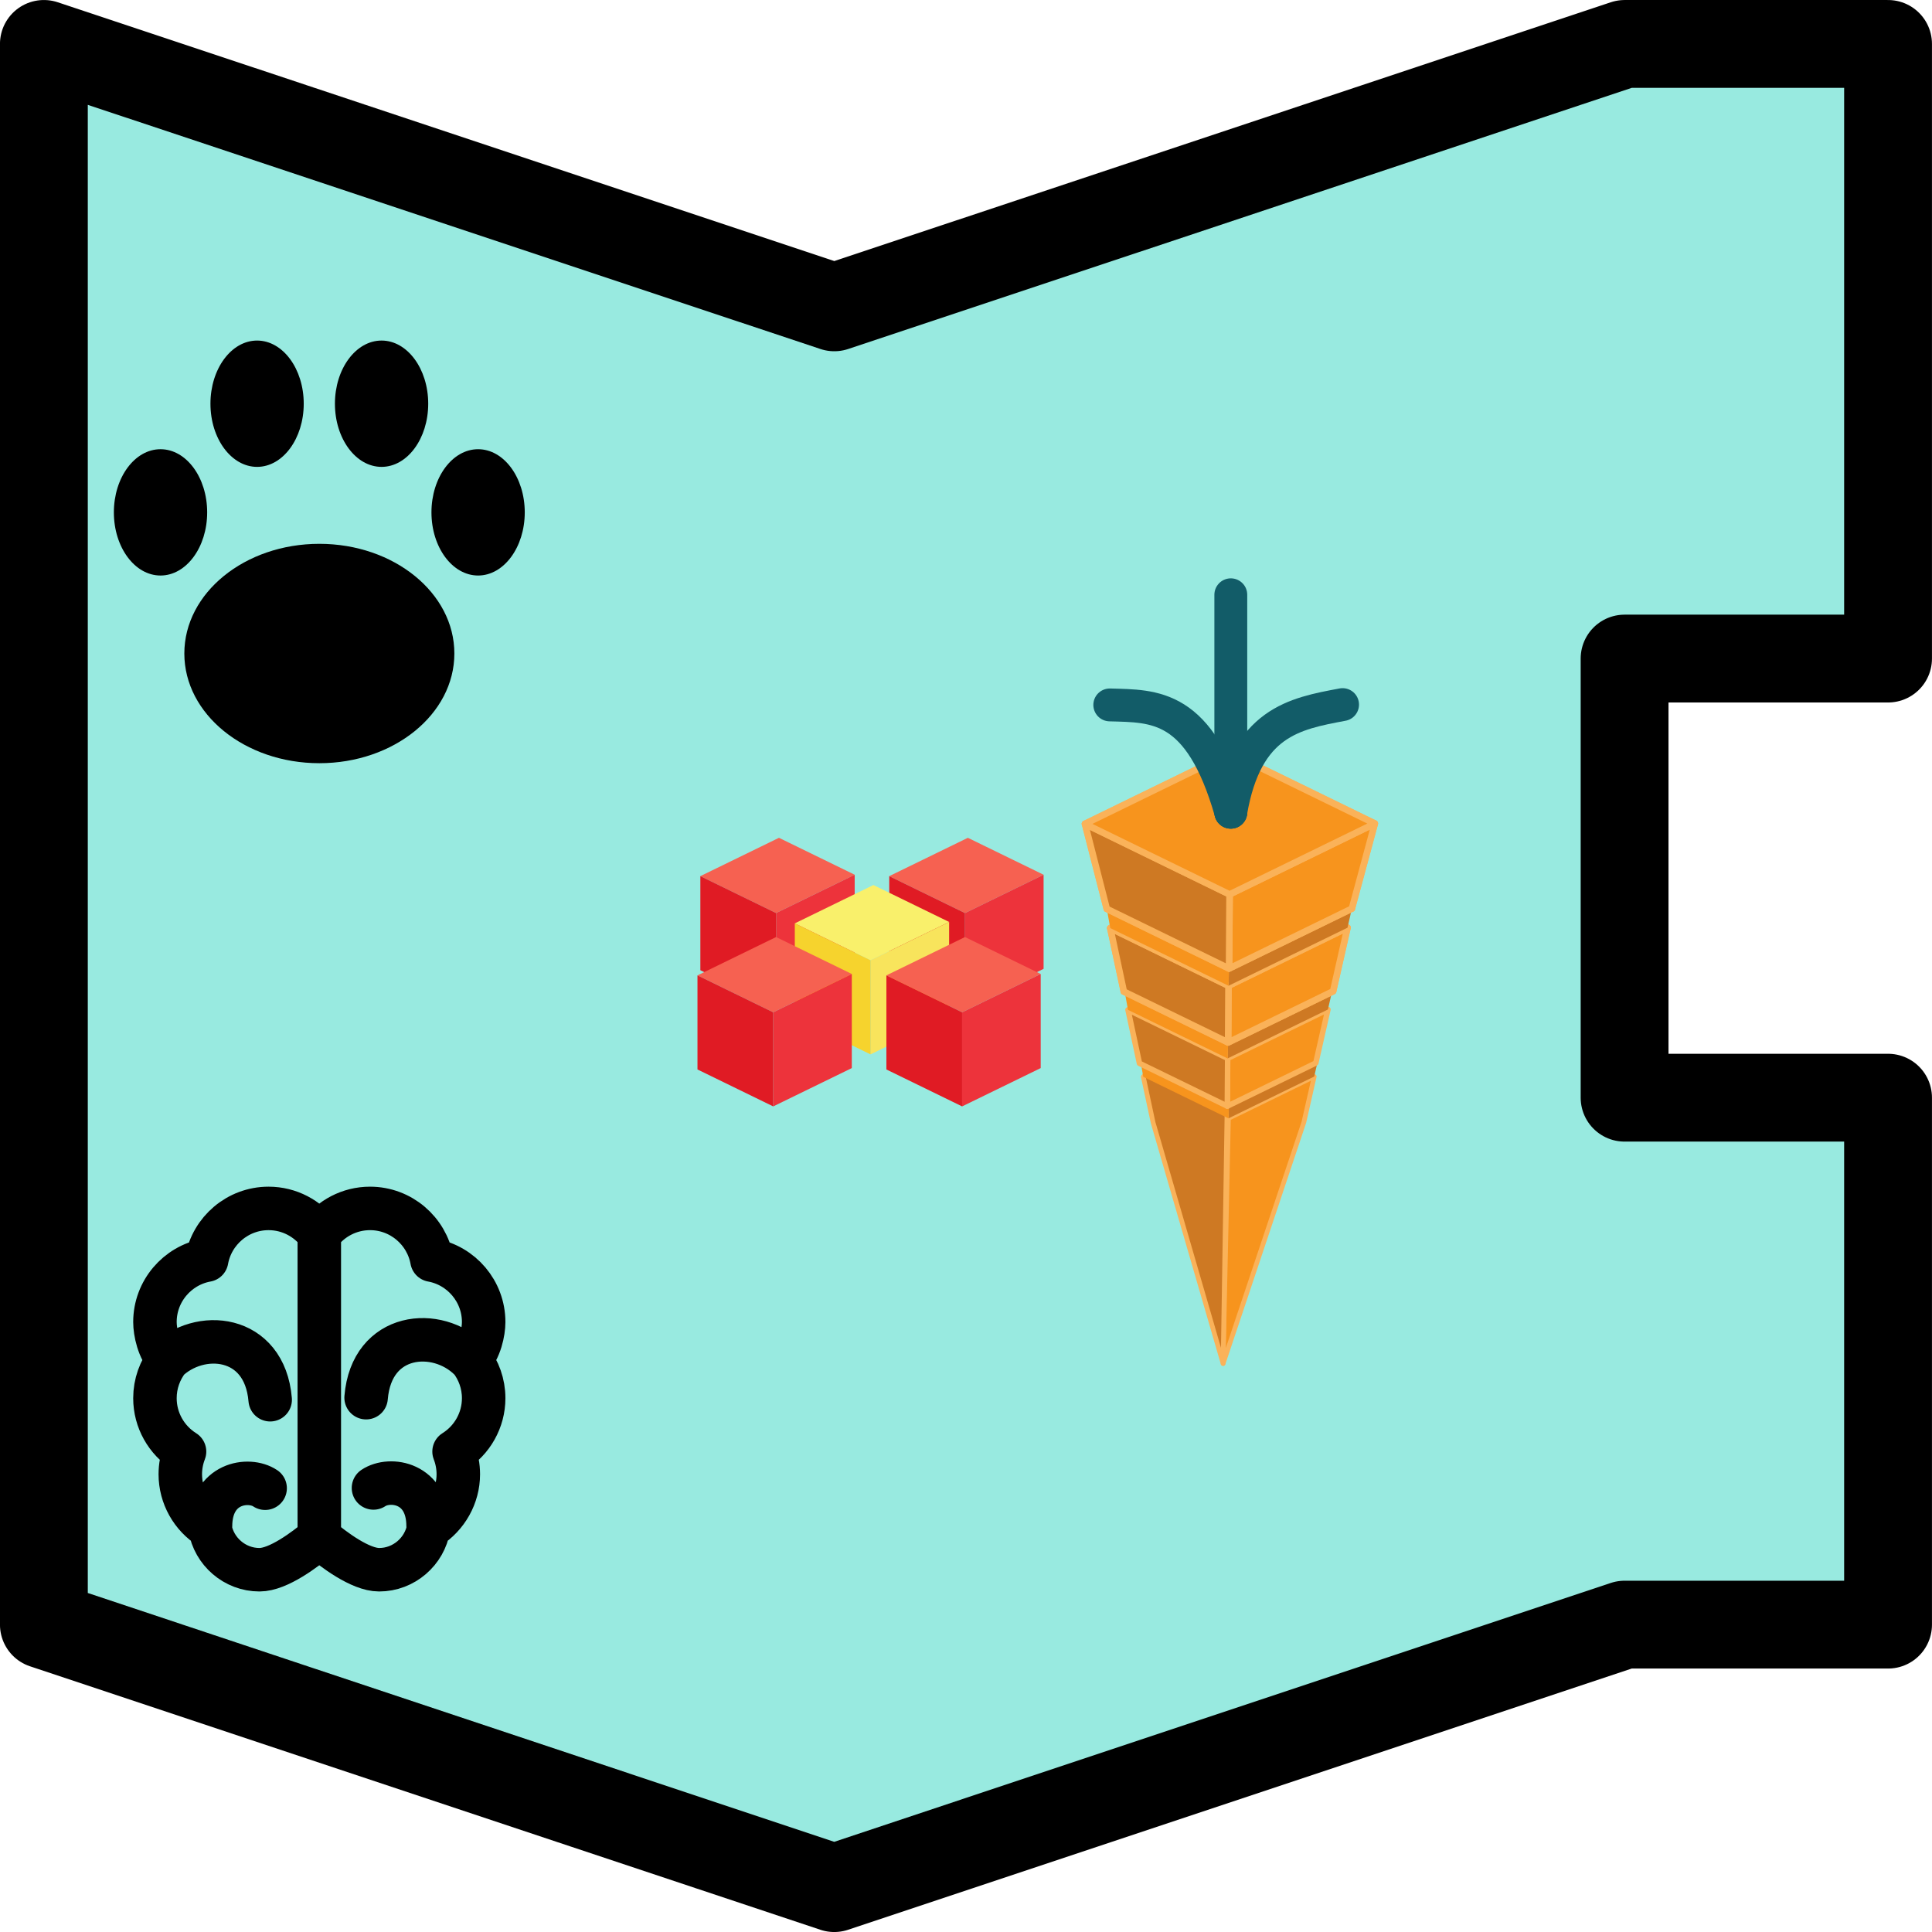
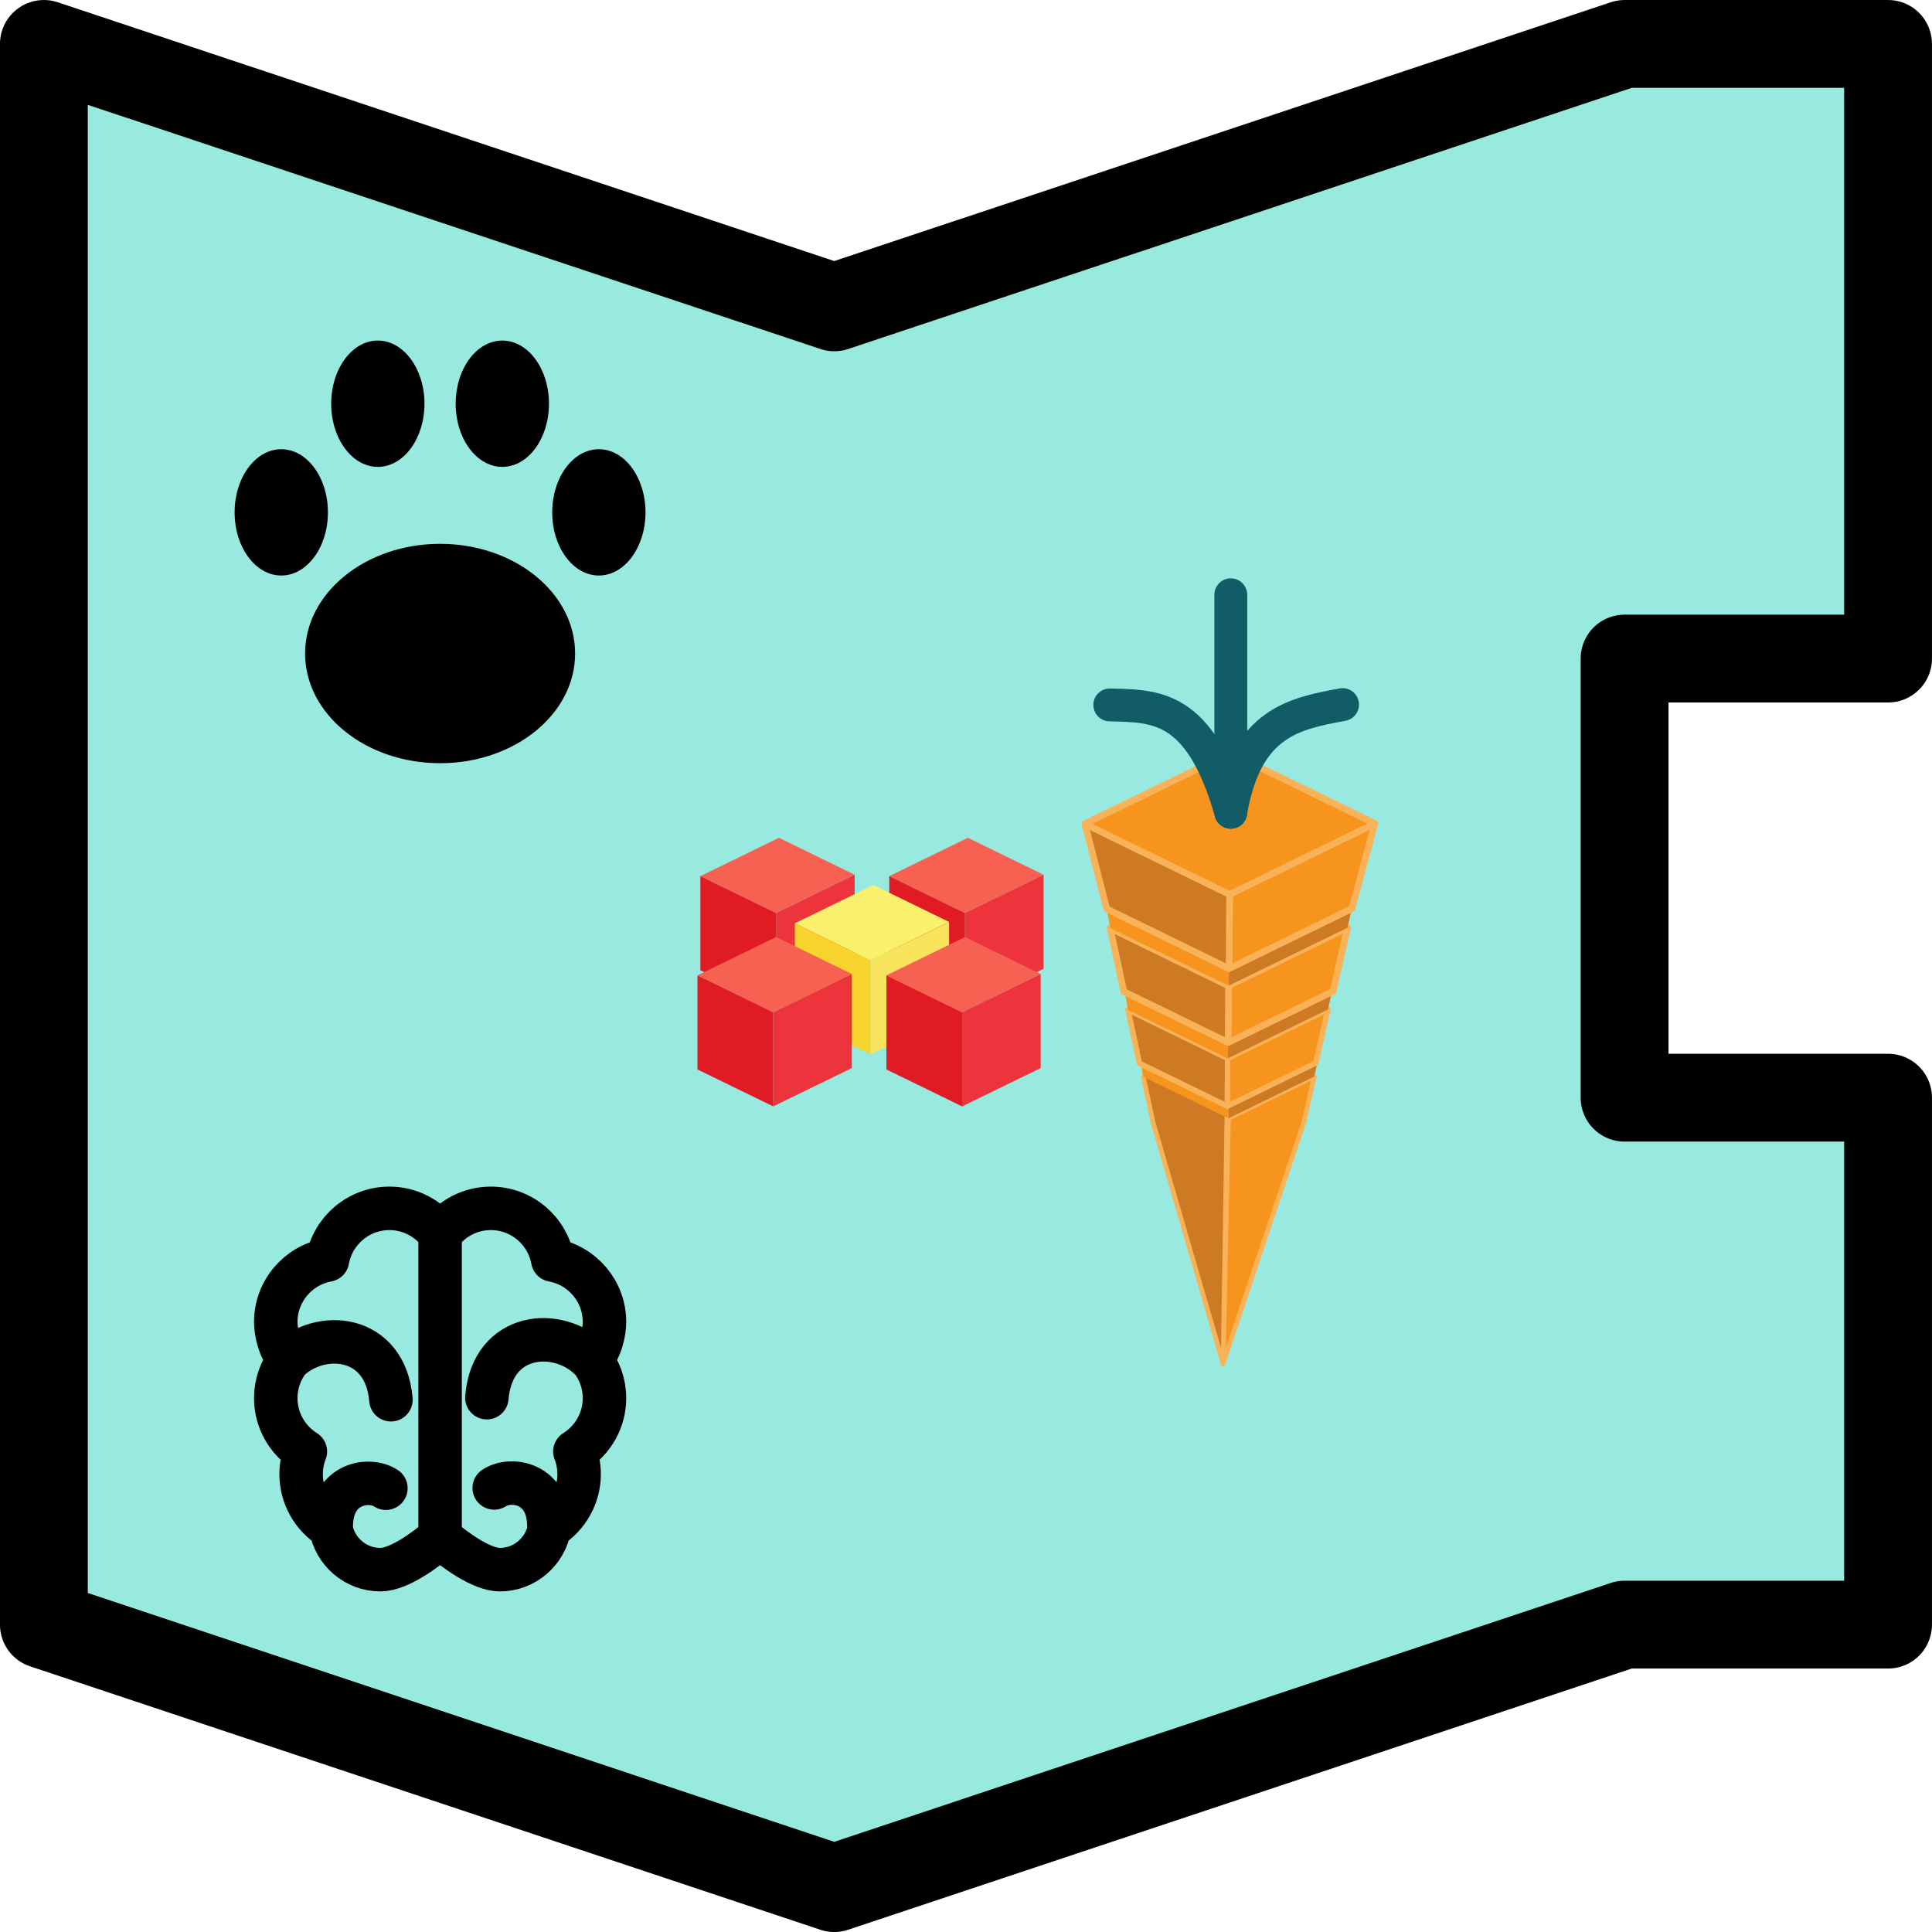
<svg xmlns="http://www.w3.org/2000/svg" width="64px" height="64px" viewBox="0 0 29.104 29.104" version="1.1" id="svg8">
  <defs id="defs2">
    </defs>
  <g id="layer1" transform="translate(3.9977112e-5,-0.2562267)">
    <path id="rect833" style="fill:#98eae0;fill-opacity:1;stroke:#000000;stroke-width:1.323;stroke-linecap:round;stroke-linejoin:round;stroke-miterlimit:4;stroke-dasharray:none;stop-color:#000000" d="M 0.661,0.918 V 24.73 l 11.906,3.969 11.906,-3.969 h 3.969 v -7.938 h -3.969 v -6.615 h 3.969 V 0.918 H 24.474 L 12.568,4.886 Z" />
-     <g id="g360" transform="translate(0,0.09606623)">
-       <text xml:space="preserve" style="font-size:10.583px;line-height:1.25;font-family:sans-serif;text-align:center;word-spacing:0px;text-anchor:middle;fill:#000000;stroke-width:0.265" x="4.816" y="18.572" id="text839">
-         <tspan id="tspan837" x="4.816" y="18.572" style="font-style:normal;font-variant:normal;font-weight:bold;font-stretch:normal;font-family:sans-serif;-inkscape-font-specification:'sans-serif Bold';text-align:center;text-anchor:middle;fill:#000000;stroke-width:0.265">=</tspan>
-       </text>
-       <g id="g1238" transform="matrix(0.5960862,0,0,0.5960862,-146.6554,-137.2583)">
-         <ellipse style="font-variation-settings:normal;vector-effect:none;fill:#000000;fill-opacity:1;stroke:none;stroke-width:0.227;stroke-linecap:round;stroke-linejoin:round;stroke-miterlimit:4;stroke-dasharray:none;stroke-dashoffset:0;stroke-opacity:1;stop-color:#000000" id="path1148" cx="254.101" cy="247.05" rx="3.412" ry="2.772" />
-         <ellipse style="font-variation-settings:normal;vector-effect:none;fill:#000000;fill-opacity:1;stroke:none;stroke-width:0.196;stroke-linecap:round;stroke-linejoin:round;stroke-miterlimit:4;stroke-dasharray:none;stroke-dashoffset:0;stroke-opacity:1;stop-color:#000000" id="path1152-9" cx="258.113" cy="243.483" rx="1.179" ry="1.596" />
-         <g id="g1216" style="fill:#000000;stroke:none;stroke-opacity:1" transform="matrix(0.2426436,0,0,0.2426436,192.4444,184.9726)">
-           <ellipse style="font-variation-settings:normal;opacity:1;vector-effect:none;fill:#000000;fill-opacity:1;stroke:none;stroke-width:0.806;stroke-linecap:round;stroke-linejoin:round;stroke-miterlimit:4;stroke-dasharray:none;stroke-dashoffset:0;stroke-opacity:1;stop-color:#000000;stop-opacity:1" id="path1152" cx="260.584" cy="229.821" rx="4.858" ry="6.578" />
-           <ellipse style="font-variation-settings:normal;vector-effect:none;fill:#000000;fill-opacity:1;stroke:none;stroke-width:0.806;stroke-linecap:round;stroke-linejoin:round;stroke-miterlimit:4;stroke-dasharray:none;stroke-dashoffset:0;stroke-opacity:1;stop-color:#000000" id="path1152-9-1" cx="247.619" cy="229.821" rx="4.858" ry="6.578" />
-         </g>
-         <ellipse style="font-variation-settings:normal;vector-effect:none;fill:#000000;fill-opacity:1;stroke:none;stroke-width:0.196;stroke-linecap:round;stroke-linejoin:round;stroke-miterlimit:4;stroke-dasharray:none;stroke-dashoffset:0;stroke-opacity:1;stop-color:#000000" id="path1152-9-1-2" cx="250.087" cy="243.483" rx="1.179" ry="1.596" />
+     <text xml:space="preserve" style="font-size:10.583px;line-height:1.25;font-family:sans-serif;text-align:center;word-spacing:0px;text-anchor:middle;fill:#000000;stroke-width:0.265" x="4.816" y="18.668" id="text839">
+       <tspan id="tspan837" x="4.816" y="18.668" style="font-style:normal;font-variant:normal;font-weight:bold;font-stretch:normal;font-family:sans-serif;-inkscape-font-specification:'sans-serif Bold';text-align:center;text-anchor:middle;fill:#000000;stroke-width:0.265">=</tspan>
+     </text>
+     <g id="g1238" transform="matrix(0.5960862,0,0,0.5960862,-144.8364,-137.1622)">
+       <ellipse style="font-variation-settings:normal;vector-effect:none;fill:#000000;fill-opacity:1;stroke:none;stroke-width:0.227;stroke-linecap:round;stroke-linejoin:round;stroke-miterlimit:4;stroke-dasharray:none;stroke-dashoffset:0;stroke-opacity:1;stop-color:#000000" id="path1148" cx="254.101" cy="247.05" rx="3.412" ry="2.772" />
+       <ellipse style="font-variation-settings:normal;vector-effect:none;fill:#000000;fill-opacity:1;stroke:none;stroke-width:0.196;stroke-linecap:round;stroke-linejoin:round;stroke-miterlimit:4;stroke-dasharray:none;stroke-dashoffset:0;stroke-opacity:1;stop-color:#000000" id="path1152-9" cx="258.113" cy="243.483" rx="1.179" ry="1.596" />
+       <g id="g1216" style="fill:#000000;stroke:none;stroke-opacity:1" transform="matrix(0.2426436,0,0,0.2426436,192.4444,184.9726)">
+         <ellipse style="font-variation-settings:normal;opacity:1;vector-effect:none;fill:#000000;fill-opacity:1;stroke:none;stroke-width:0.806;stroke-linecap:round;stroke-linejoin:round;stroke-miterlimit:4;stroke-dasharray:none;stroke-dashoffset:0;stroke-opacity:1;stop-color:#000000;stop-opacity:1" id="path1152" cx="260.584" cy="229.821" rx="4.858" ry="6.578" />
+         <ellipse style="font-variation-settings:normal;vector-effect:none;fill:#000000;fill-opacity:1;stroke:none;stroke-width:0.806;stroke-linecap:round;stroke-linejoin:round;stroke-miterlimit:4;stroke-dasharray:none;stroke-dashoffset:0;stroke-opacity:1;stop-color:#000000" id="path1152-9-1" cx="247.619" cy="229.821" rx="4.858" ry="6.578" />
      </g>
-       <path id="path904-7" style="font-variation-settings:normal;vector-effect:none;fill:none;fill-opacity:1;stroke:#000000;stroke-width:0.655;stroke-linecap:round;stroke-linejoin:round;stroke-miterlimit:4;stroke-dasharray:none;stroke-dashoffset:0;stroke-opacity:1;stop-color:#000000" d="M 7.08,20.639 C 6.586,20.145 5.597,20.227 5.515,21.215 m 0.934,1.936 c 0,-0.659 -0.576,-0.741 -0.823,-0.576 m -2.455,0.58 c 0,-0.659 0.576,-0.741 0.823,-0.576 M 2.505,20.67 c 0.494,-0.494 1.482,-0.412 1.565,0.576 M 4.81,18.776 v 4.529 M 7.286,20.076 c 0,-0.465 -0.337,-0.853 -0.779,-0.933 -0.08,-0.442 -0.468,-0.779 -0.933,-0.779 -0.313,0 -0.592,0.153 -0.764,0.388 -0.173,-0.235 -0.451,-0.388 -0.764,-0.388 -0.465,0 -0.853,0.337 -0.933,0.779 -0.442,0.08 -0.779,0.468 -0.779,0.933 0,0.149 0.054,0.412 0.2,0.565 -0.125,0.161 -0.2,0.363 -0.2,0.582 0,0.331 0.173,0.633 0.446,0.804 -0.042,0.108 -0.064,0.224 -0.064,0.342 0,0.328 0.172,0.633 0.447,0.804 0.059,0.359 0.373,0.634 0.746,0.634 0.284,0 0.688,-0.306 0.901,-0.485 0.212,0.179 0.617,0.485 0.901,0.485 0.373,0 0.687,-0.276 0.746,-0.634 0.274,-0.172 0.447,-0.477 0.447,-0.804 0,-0.118 -0.022,-0.234 -0.064,-0.342 0.273,-0.171 0.446,-0.473 0.446,-0.804 0,-0.219 -0.075,-0.421 -0.2,-0.582 0.146,-0.153 0.2,-0.416 0.2,-0.565 z" />
+       <ellipse style="font-variation-settings:normal;vector-effect:none;fill:#000000;fill-opacity:1;stroke:none;stroke-width:0.196;stroke-linecap:round;stroke-linejoin:round;stroke-miterlimit:4;stroke-dasharray:none;stroke-dashoffset:0;stroke-opacity:1;stop-color:#000000" id="path1152-9-1-2" cx="250.087" cy="243.483" rx="1.179" ry="1.596" />
    </g>
+     <path id="path904-7" style="font-variation-settings:normal;fill:none;fill-opacity:1;stroke:#000000;stroke-width:0.655;stroke-linecap:round;stroke-linejoin:round;stroke-miterlimit:4;stroke-dasharray:none;stroke-dashoffset:0;stroke-opacity:1;stop-color:#000000" d="M 8.899,20.735 C 8.405,20.241 7.416,20.323 7.334,21.311 m 0.934,1.936 c 0,-0.659 -0.576,-0.741 -0.823,-0.576 m -2.455,0.58 c 0,-0.659 0.576,-0.741 0.823,-0.576 M 4.324,20.766 c 0.494,-0.494 1.482,-0.412 1.565,0.576 m 0.741,-2.47 v 4.529 m 2.476,-3.23 c 0,-0.465 -0.337,-0.853 -0.779,-0.933 -0.08,-0.442 -0.468,-0.779 -0.933,-0.779 -0.313,0 -0.592,0.153 -0.764,0.388 -0.173,-0.235 -0.451,-0.388 -0.764,-0.388 -0.465,0 -0.853,0.337 -0.933,0.779 -0.442,0.08 -0.779,0.468 -0.779,0.933 0,0.149 0.054,0.412 0.2,0.565 -0.125,0.161 -0.2,0.363 -0.2,0.582 0,0.331 0.173,0.633 0.446,0.804 -0.042,0.108 -0.064,0.224 -0.064,0.342 0,0.328 0.172,0.633 0.447,0.804 0.059,0.359 0.373,0.634 0.746,0.634 0.284,0 0.688,-0.306 0.901,-0.485 0.212,0.179 0.617,0.485 0.901,0.485 0.373,0 0.687,-0.276 0.746,-0.634 0.274,-0.172 0.447,-0.477 0.447,-0.804 0,-0.118 -0.022,-0.234 -0.064,-0.342 0.273,-0.171 0.446,-0.473 0.446,-0.804 0,-0.219 -0.075,-0.421 -0.2,-0.582 0.146,-0.153 0.2,-0.416 0.2,-0.565 z" />
    <g id="g522" transform="translate(-6.8e-6,0.1058332)">
      <g id="g3137" transform="translate(0.0023661)">
        <g id="g1588-36" transform="matrix(0.1344413,0,0,0.1344413,-5.029758,-1.034717)" style="stroke-width:1.518">
          <path id="path1176-5-0-7-3-9-68-5-7" style="font-variation-settings:normal;fill:#f66151;fill-opacity:1;fill-rule:evenodd;stroke:none;stroke-width:0.23;stroke-linecap:butt;stroke-linejoin:round;stroke-miterlimit:4;stroke-dasharray:none;stroke-dashoffset:0;stroke-opacity:1;stop-color:#000000" points="111.125,50.271 119.932,45.976 111.447,41.837 102.64,46.132 " transform="translate(13.22917,60.85417)" d="m 102.64,46.132 8.485,4.138 8.807,-4.295 -8.485,-4.138 z" />
          <path id="path1180-6-3-5-3-0-8-0-5" style="font-variation-settings:normal;fill:#ed333b;fill-opacity:1;fill-rule:evenodd;stroke:none;stroke-width:0.23;stroke-linecap:butt;stroke-linejoin:round;stroke-miterlimit:4;stroke-dasharray:none;stroke-dashoffset:0;stroke-opacity:1;stop-color:#000000" points="111.125,60.814 119.932,56.518 119.932,45.976 111.125,50.271 " transform="translate(13.22917,60.85417)" d="m 111.125,50.271 v 10.543 l 8.807,-4.295 v -10.543 z" />
          <path id="path1178-2-7-7-3-4-4-4-3" style="font-variation-settings:normal;fill:#e01b24;fill-opacity:1;fill-rule:evenodd;stroke:none;stroke-width:0.23;stroke-linecap:butt;stroke-linejoin:round;stroke-miterlimit:4;stroke-dasharray:none;stroke-dashoffset:0;stroke-opacity:1;stop-color:#000000" points="111.125,50.271 111.125,60.814 102.64,56.675 102.64,46.132 " transform="translate(13.22917,60.85417)" d="m 102.64,46.132 8.485,4.138 v 10.543 l -8.485,-4.138 z" />
          <path id="path1176-5-0-7-3-9-9-8-5" style="fill:#f66151;fill-opacity:1;fill-rule:evenodd;stroke:none;stroke-width:0.23;stroke-linecap:round;stroke-linejoin:round;stop-color:#000000" points="132.292,50.271 141.098,45.976 132.613,41.837 123.807,46.132 " transform="translate(13.22917,60.85417)" d="m 123.807,46.132 8.485,4.138 8.807,-4.295 -8.485,-4.138 z" />
          <path id="path1180-6-3-5-3-0-3-7-6" style="fill:#ed333b;fill-opacity:1;fill-rule:evenodd;stroke:none;stroke-width:0.23;stroke-linecap:round;stroke-linejoin:round;stop-color:#000000" points="132.292,60.814 141.098,56.518 141.098,45.976 132.292,50.271 " transform="translate(13.22917,60.85417)" d="m 132.292,50.271 v 10.543 l 8.807,-4.295 v -10.543 z" />
          <path id="path1178-2-7-7-3-4-6-1-2" style="fill:#e01b24;fill-opacity:1;fill-rule:evenodd;stroke:none;stroke-width:0.349;stroke-linecap:round;stroke-linejoin:round;stop-color:#000000" d="m 137.036,106.987 8.485,4.138 v 10.543 l -8.485,-4.138 z" />
          <path id="path1176-5-0-7-3-9-7-7-9" style="fill:#f9f06b;fill-opacity:1;fill-rule:evenodd;stroke:none;stroke-width:0.23;stroke-linecap:round;stroke-linejoin:round;stop-color:#000000" points="121.708,55.562 130.515,51.267 122.03,47.129 113.223,51.424 " transform="translate(13.22917,60.85417)" d="m 113.223,51.424 8.485,4.138 8.807,-4.295 -8.485,-4.138 z" />
          <path id="path1180-6-3-5-3-0-9-2-1" style="fill:#f8e45c;fill-opacity:1;fill-rule:evenodd;stroke:none;stroke-width:0.23;stroke-linecap:round;stroke-linejoin:round;stop-color:#000000" points="121.708,66.105 130.515,61.81 130.515,51.267 121.708,55.562 " transform="translate(13.22917,60.85417)" d="m 121.708,55.562 v 10.543 l 8.807,-4.295 v -10.543 z" />
          <path id="path1178-2-7-7-3-4-2-7-2" style="fill:#f6d32d;fill-opacity:1;fill-rule:evenodd;stroke:none;stroke-width:0.23;stroke-linecap:round;stroke-linejoin:round;stop-color:#000000" points="121.708,55.562 121.708,66.105 113.223,61.967 113.223,51.424 " transform="translate(13.22917,60.85417)" d="m 113.223,51.424 8.485,4.138 v 10.543 l -8.485,-4.138 z" />
          <path id="path1176-5-0-7-3-9-5-2-7" style="font-variation-settings:normal;fill:#f66151;fill-opacity:1;fill-rule:evenodd;stroke:none;stroke-width:0.23;stroke-linecap:butt;stroke-linejoin:round;stroke-miterlimit:4;stroke-dasharray:none;stroke-dashoffset:0;stroke-opacity:1;stop-color:#000000" points="131.97,61.391 140.777,57.095 132.292,52.957 123.485,57.252 " transform="translate(13.22917,60.85417)" d="m 123.485,57.252 8.485,4.138 8.807,-4.295 -8.485,-4.138 z" />
          <path id="path1180-6-3-5-3-0-0-2-0" style="font-variation-settings:normal;fill:#ed333b;fill-opacity:1;fill-rule:evenodd;stroke:none;stroke-width:0.23;stroke-linecap:butt;stroke-linejoin:round;stroke-miterlimit:4;stroke-dasharray:none;stroke-dashoffset:0;stroke-opacity:1;stop-color:#000000" points="131.97,71.934 140.777,67.638 140.777,57.095 131.97,61.391 " transform="translate(13.22917,60.85417)" d="m 131.97,61.391 v 10.543 l 8.807,-4.295 v -10.543 z" />
          <path id="path1178-2-7-7-3-4-3-6-9" style="font-variation-settings:normal;fill:#e01b24;fill-opacity:1;fill-rule:evenodd;stroke:none;stroke-width:0.23;stroke-linecap:butt;stroke-linejoin:round;stroke-miterlimit:4;stroke-dasharray:none;stroke-dashoffset:0;stroke-opacity:1;stop-color:#000000" points="131.97,61.391 131.97,71.934 123.485,67.795 123.485,57.252 " transform="translate(13.22917,60.85417)" d="m 123.485,57.252 8.485,4.138 v 10.543 l -8.485,-4.138 z" />
          <path id="path1176-5-0-7-3-9-6-1-3" style="font-variation-settings:normal;fill:#f66151;fill-opacity:1;fill-rule:evenodd;stroke:none;stroke-width:0.23;stroke-linecap:butt;stroke-linejoin:round;stroke-miterlimit:4;stroke-dasharray:none;stroke-dashoffset:0;stroke-opacity:1;stop-color:#000000" points="110.803,61.391 119.61,57.095 111.125,52.957 102.318,57.252 " transform="translate(13.22917,60.85417)" d="m 102.318,57.252 8.485,4.138 8.807,-4.295 -8.485,-4.138 z" />
          <path id="path1180-6-3-5-3-0-5-0-6" style="font-variation-settings:normal;fill:#ed333b;fill-opacity:1;fill-rule:evenodd;stroke:none;stroke-width:0.23;stroke-linecap:butt;stroke-linejoin:round;stroke-miterlimit:4;stroke-dasharray:none;stroke-dashoffset:0;stroke-opacity:1;stop-color:#000000" points="110.803,71.934 119.61,67.638 119.61,57.095 110.803,61.391 " transform="translate(13.22917,60.85417)" d="m 110.803,61.391 v 10.543 l 8.807,-4.295 v -10.543 z" />
          <path id="path1178-2-7-7-3-4-69-6-0" style="font-variation-settings:normal;fill:#e01b24;fill-opacity:1;fill-rule:evenodd;stroke:none;stroke-width:0.23;stroke-linecap:butt;stroke-linejoin:round;stroke-miterlimit:4;stroke-dasharray:none;stroke-dashoffset:0;stroke-opacity:1;stop-color:#000000" points="110.803,61.391 110.803,71.934 102.318,67.795 102.318,57.252 " transform="translate(13.22917,60.85417)" d="m 102.318,57.252 8.485,4.138 v 10.543 l -8.485,-4.138 z" />
        </g>
        <g id="g4386-7-7-1-6" transform="matrix(0.8153746,0,0,0.8153746,21.664,56.72311)" style="stroke-width:0.819">
          <g id="g4137-59-7-4-0-2" transform="matrix(0.7176876,0,0,0.7176876,-0.7342595,24.33837)" style="stroke-width:0.819">
            <path d="m -4.516,-95.487 2.079,-6.21 0.267,-1.178 -2.208,1.077 z" style="fill:#f7941d;fill-opacity:1;fill-rule:evenodd;stroke:#fab259;stroke-width:0.121;stroke-linecap:round;stroke-linejoin:round;stroke-miterlimit:4;stroke-dasharray:none;stroke-opacity:1" id="path3218-7-0-4-1-1-8-6" />
            <path d="m -6.318,-101.69 -0.252,-1.178 2.211,-2.687 -0.157,10.069 z" style="fill:#ce7923;fill-opacity:1;fill-rule:evenodd;stroke:#fab259;stroke-width:0.121;stroke-linecap:round;stroke-linejoin:round;stroke-miterlimit:4;stroke-dasharray:none;stroke-opacity:1" id="path3220-4-6-9-1-8-5-1" />
            <path style="fill:#ce7923;fill-opacity:1;stroke:none;stroke-width:0.006px;stroke-linecap:butt;stroke-linejoin:miter;stroke-opacity:1" d="m -4.367,-102.118 -0.011,0.32 2.208,-1.077 0.081,-0.354 z" id="path8199-2-3-8-0-5-5-0-8" />
            <path style="fill:#f7941d;fill-opacity:1;stroke:none;stroke-width:0.006px;stroke-linecap:butt;stroke-linejoin:miter;stroke-opacity:1" d="m -4.378,-101.798 0.011,-0.32 -2.268,-1.106 0.064,0.357 2.193,1.069" id="path8201-6-0-9-91-9-9-6-7" />
          </g>
          <g id="g4137-7-7-4-9" transform="matrix(0.8394369,0,0,0.8394369,-0.2170871,35.62498)" style="stroke-width:0.819">
            <path d="m -4.384,-100.747 1.947,-0.95 0.267,-1.178 -2.208,1.077 z" style="fill:#f7941d;fill-opacity:1;fill-rule:evenodd;stroke:#fab259;stroke-width:0.121;stroke-linecap:round;stroke-linejoin:round;stroke-miterlimit:4;stroke-dasharray:none;stroke-opacity:1" id="path3218-7-0-7-53-6-2" />
            <path d="m -6.318,-101.69 -0.252,-1.178 2.193,1.069 -0.007,1.051 z" style="fill:#ce7923;fill-opacity:1;fill-rule:evenodd;stroke:#fab259;stroke-width:0.121;stroke-linecap:round;stroke-linejoin:round;stroke-miterlimit:4;stroke-dasharray:none;stroke-opacity:1" id="path3220-4-6-6-8-2-0" />
            <path style="fill:#ce7923;fill-opacity:1;stroke:none;stroke-width:0.006px;stroke-linecap:butt;stroke-linejoin:miter;stroke-opacity:1" d="m -4.367,-102.118 -0.011,0.32 2.208,-1.077 0.081,-0.354 z" id="path8199-2-3-8-7-83-5-2" />
            <path style="fill:#f7941d;fill-opacity:1;stroke:none;stroke-width:0.006px;stroke-linecap:butt;stroke-linejoin:miter;stroke-opacity:1" d="m -4.378,-101.798 0.011,-0.32 -2.268,-1.106 0.064,0.357 2.193,1.069" id="path8201-6-0-9-3-1-8-3" />
          </g>
          <path d="m -5.809,-51.063 1.94,-0.946 0.008,-1.3 -2.199,1.073 z" style="fill:#3e9150;fill-opacity:1;fill-rule:evenodd;stroke:#fab259;stroke-width:0.121;stroke-linecap:round;stroke-linejoin:round;stroke-miterlimit:4;stroke-dasharray:none;stroke-opacity:1" id="path3212-2-6-89-6-7" />
          <path d="m -3.869,-52.009 0.008,-1.3 2.184,1.065 -0.266,1.174 z" style="fill:#b0dc66;fill-opacity:1;fill-rule:evenodd;stroke:#fab259;stroke-width:0.121;stroke-linecap:round;stroke-linejoin:round;stroke-miterlimit:4;stroke-dasharray:none;stroke-opacity:1" id="path3214-5-5-6-2-5" />
          <path d="m -5.809,-51.063 1.94,-0.946 1.926,0.94 -1.94,0.946 z" style="fill:#dadf55;fill-opacity:1;fill-rule:evenodd;stroke:#fab259;stroke-width:0.121;stroke-linecap:round;stroke-linejoin:round;stroke-miterlimit:4;stroke-dasharray:none;stroke-opacity:1" id="path3216-4-6-4-8-9" />
          <path d="m -3.883,-50.123 1.94,-0.946 0.266,-1.174 -2.199,1.073 z" style="fill:#f7941d;fill-opacity:1;fill-rule:evenodd;stroke:#fab259;stroke-width:0.121;stroke-linecap:round;stroke-linejoin:round;stroke-miterlimit:4;stroke-dasharray:none;stroke-opacity:1" id="path3218-7-3-33-4-2" />
          <path d="m -5.809,-51.063 -0.251,-1.173 2.184,1.065 -0.006,1.047 z" style="fill:#ce7923;fill-opacity:1;fill-rule:evenodd;stroke:#fab259;stroke-width:0.121;stroke-linecap:round;stroke-linejoin:round;stroke-miterlimit:4;stroke-dasharray:none;stroke-opacity:1" id="path3220-4-9-3-7-2" />
          <path d="m -6.06,-52.236 2.199,-1.073 2.184,1.065 -2.199,1.073 z" style="fill:#f7941d;fill-opacity:1;fill-rule:evenodd;stroke:#fab259;stroke-width:0.121;stroke-linecap:round;stroke-linejoin:round;stroke-miterlimit:4;stroke-dasharray:none;stroke-opacity:1" id="path3222-4-4-8-2-8" />
          <path style="fill:#ce7923;fill-opacity:1;stroke:none;stroke-width:0.006px;stroke-linecap:butt;stroke-linejoin:miter;stroke-opacity:1" d="m -3.865,-51.489 -0.011,0.319 2.199,-1.073 0.081,-0.353 z" id="path8199-2-3-81-6-4-9" />
          <path style="fill:#f7941d;fill-opacity:1;stroke:none;stroke-width:0.006px;stroke-linecap:butt;stroke-linejoin:miter;stroke-opacity:1" d="m -3.876,-51.17 0.011,-0.319 -2.259,-1.102 0.064,0.355 2.184,1.065" id="path8201-6-0-2-0-0-7" />
          <path d="m -6.124,-52.591 2.269,-1.107 0.011,-1.773 -2.683,1.309 z" style="fill:#3e9150;fill-opacity:1;fill-rule:evenodd;stroke:#fab259;stroke-width:0.121;stroke-linecap:round;stroke-linejoin:round;stroke-miterlimit:4;stroke-dasharray:none;stroke-opacity:1" id="path3232-7-9-48-6-3" />
          <path d="m -3.855,-53.698 0.011,-1.773 2.671,1.303 -0.424,1.572 z" style="fill:#b0dc66;fill-opacity:1;fill-rule:evenodd;stroke:#fab259;stroke-width:0.121;stroke-linecap:round;stroke-linejoin:round;stroke-miterlimit:4;stroke-dasharray:none;stroke-opacity:1" id="path3234-8-3-8-2-6" />
          <path d="m -6.124,-52.591 2.269,-1.107 2.259,1.102 -2.269,1.107 z" style="fill:#dadf55;fill-opacity:1;fill-rule:evenodd;stroke:#fab259;stroke-width:0.121;stroke-linecap:round;stroke-linejoin:round;stroke-miterlimit:4;stroke-dasharray:none;stroke-opacity:1" id="path3236-6-9-8-9-1" />
          <path d="m -3.865,-51.489 2.269,-1.107 0.424,-1.572 -2.683,1.309 z" style="fill:#f7941d;fill-opacity:1;fill-rule:evenodd;stroke:#fab259;stroke-width:0.121;stroke-linecap:round;stroke-linejoin:round;stroke-miterlimit:4;stroke-dasharray:none;stroke-opacity:1" id="path3238-8-0-9-9-2" />
          <path d="m -6.124,-52.591 -0.403,-1.571 2.671,1.303 -0.009,1.37 z" style="fill:#ce7923;fill-opacity:1;fill-rule:evenodd;stroke:#fab259;stroke-width:0.121;stroke-linecap:round;stroke-linejoin:round;stroke-miterlimit:4;stroke-dasharray:none;stroke-opacity:1" id="path3240-8-8-7-0-9" />
          <path d="m -6.527,-54.161 2.683,-1.309 2.671,1.303 -2.683,1.309 z" style="fill:#f7941d;fill-opacity:1;fill-rule:evenodd;stroke:#fab259;stroke-width:0.121;stroke-linecap:round;stroke-linejoin:round;stroke-miterlimit:4;stroke-dasharray:none;stroke-opacity:1" id="path3242-4-8-76-8-3" />
          <path style="fill:none;stroke:#125c68;stroke-width:0.607;stroke-linecap:round;stroke-linejoin:round;stroke-miterlimit:4;stroke-dasharray:none;stroke-opacity:1" d="m -3.833,-58.394 v 4.018" id="path8697-1-3-5-4-1-1" />
          <path style="fill:none;stroke:#125c68;stroke-width:0.607;stroke-linecap:round;stroke-linejoin:round;stroke-miterlimit:4;stroke-dasharray:none;stroke-opacity:1" d="m -1.768,-56.365 c -0.889,0.167 -1.781,0.325 -2.066,1.988" id="path8699-8-1-0-3-3-9" />
          <path style="fill:none;stroke:#125c68;stroke-width:0.607;stroke-linecap:round;stroke-linejoin:round;stroke-miterlimit:4;stroke-dasharray:none;stroke-opacity:1" d="m -6.069,-56.359 c 0.827,0.024 1.663,-0.024 2.236,1.982" id="path8701-7-4-9-0-1-4" />
        </g>
      </g>
    </g>
  </g>
</svg>
